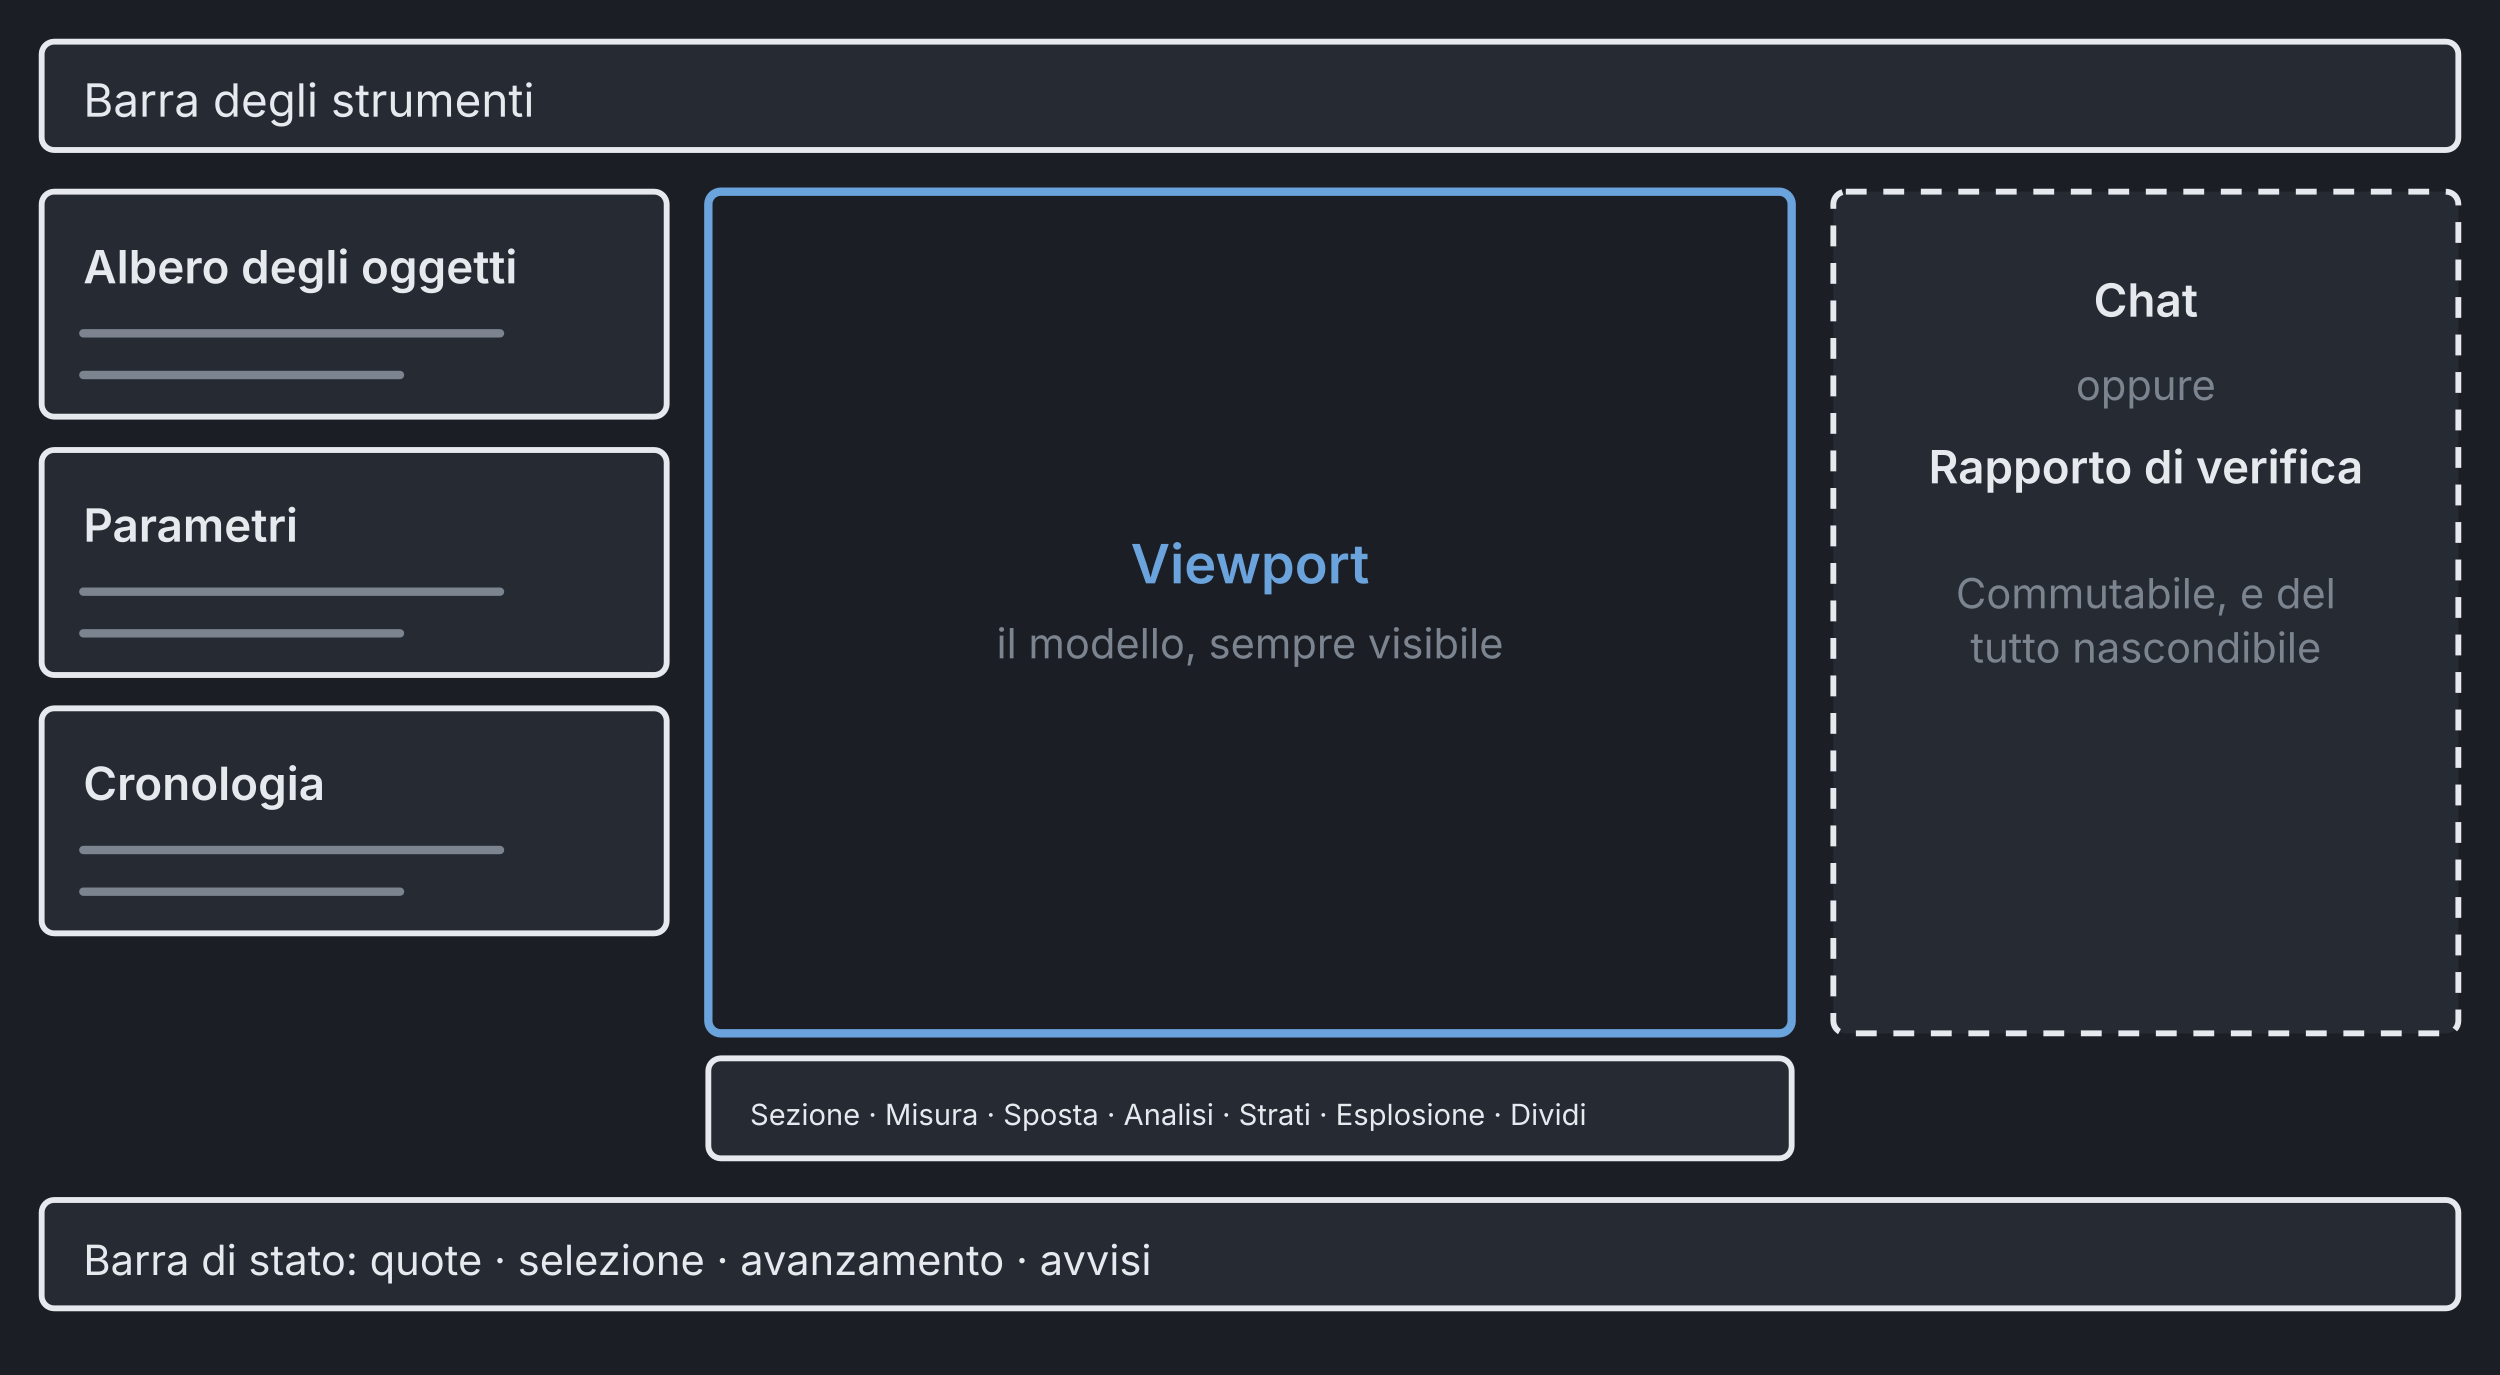
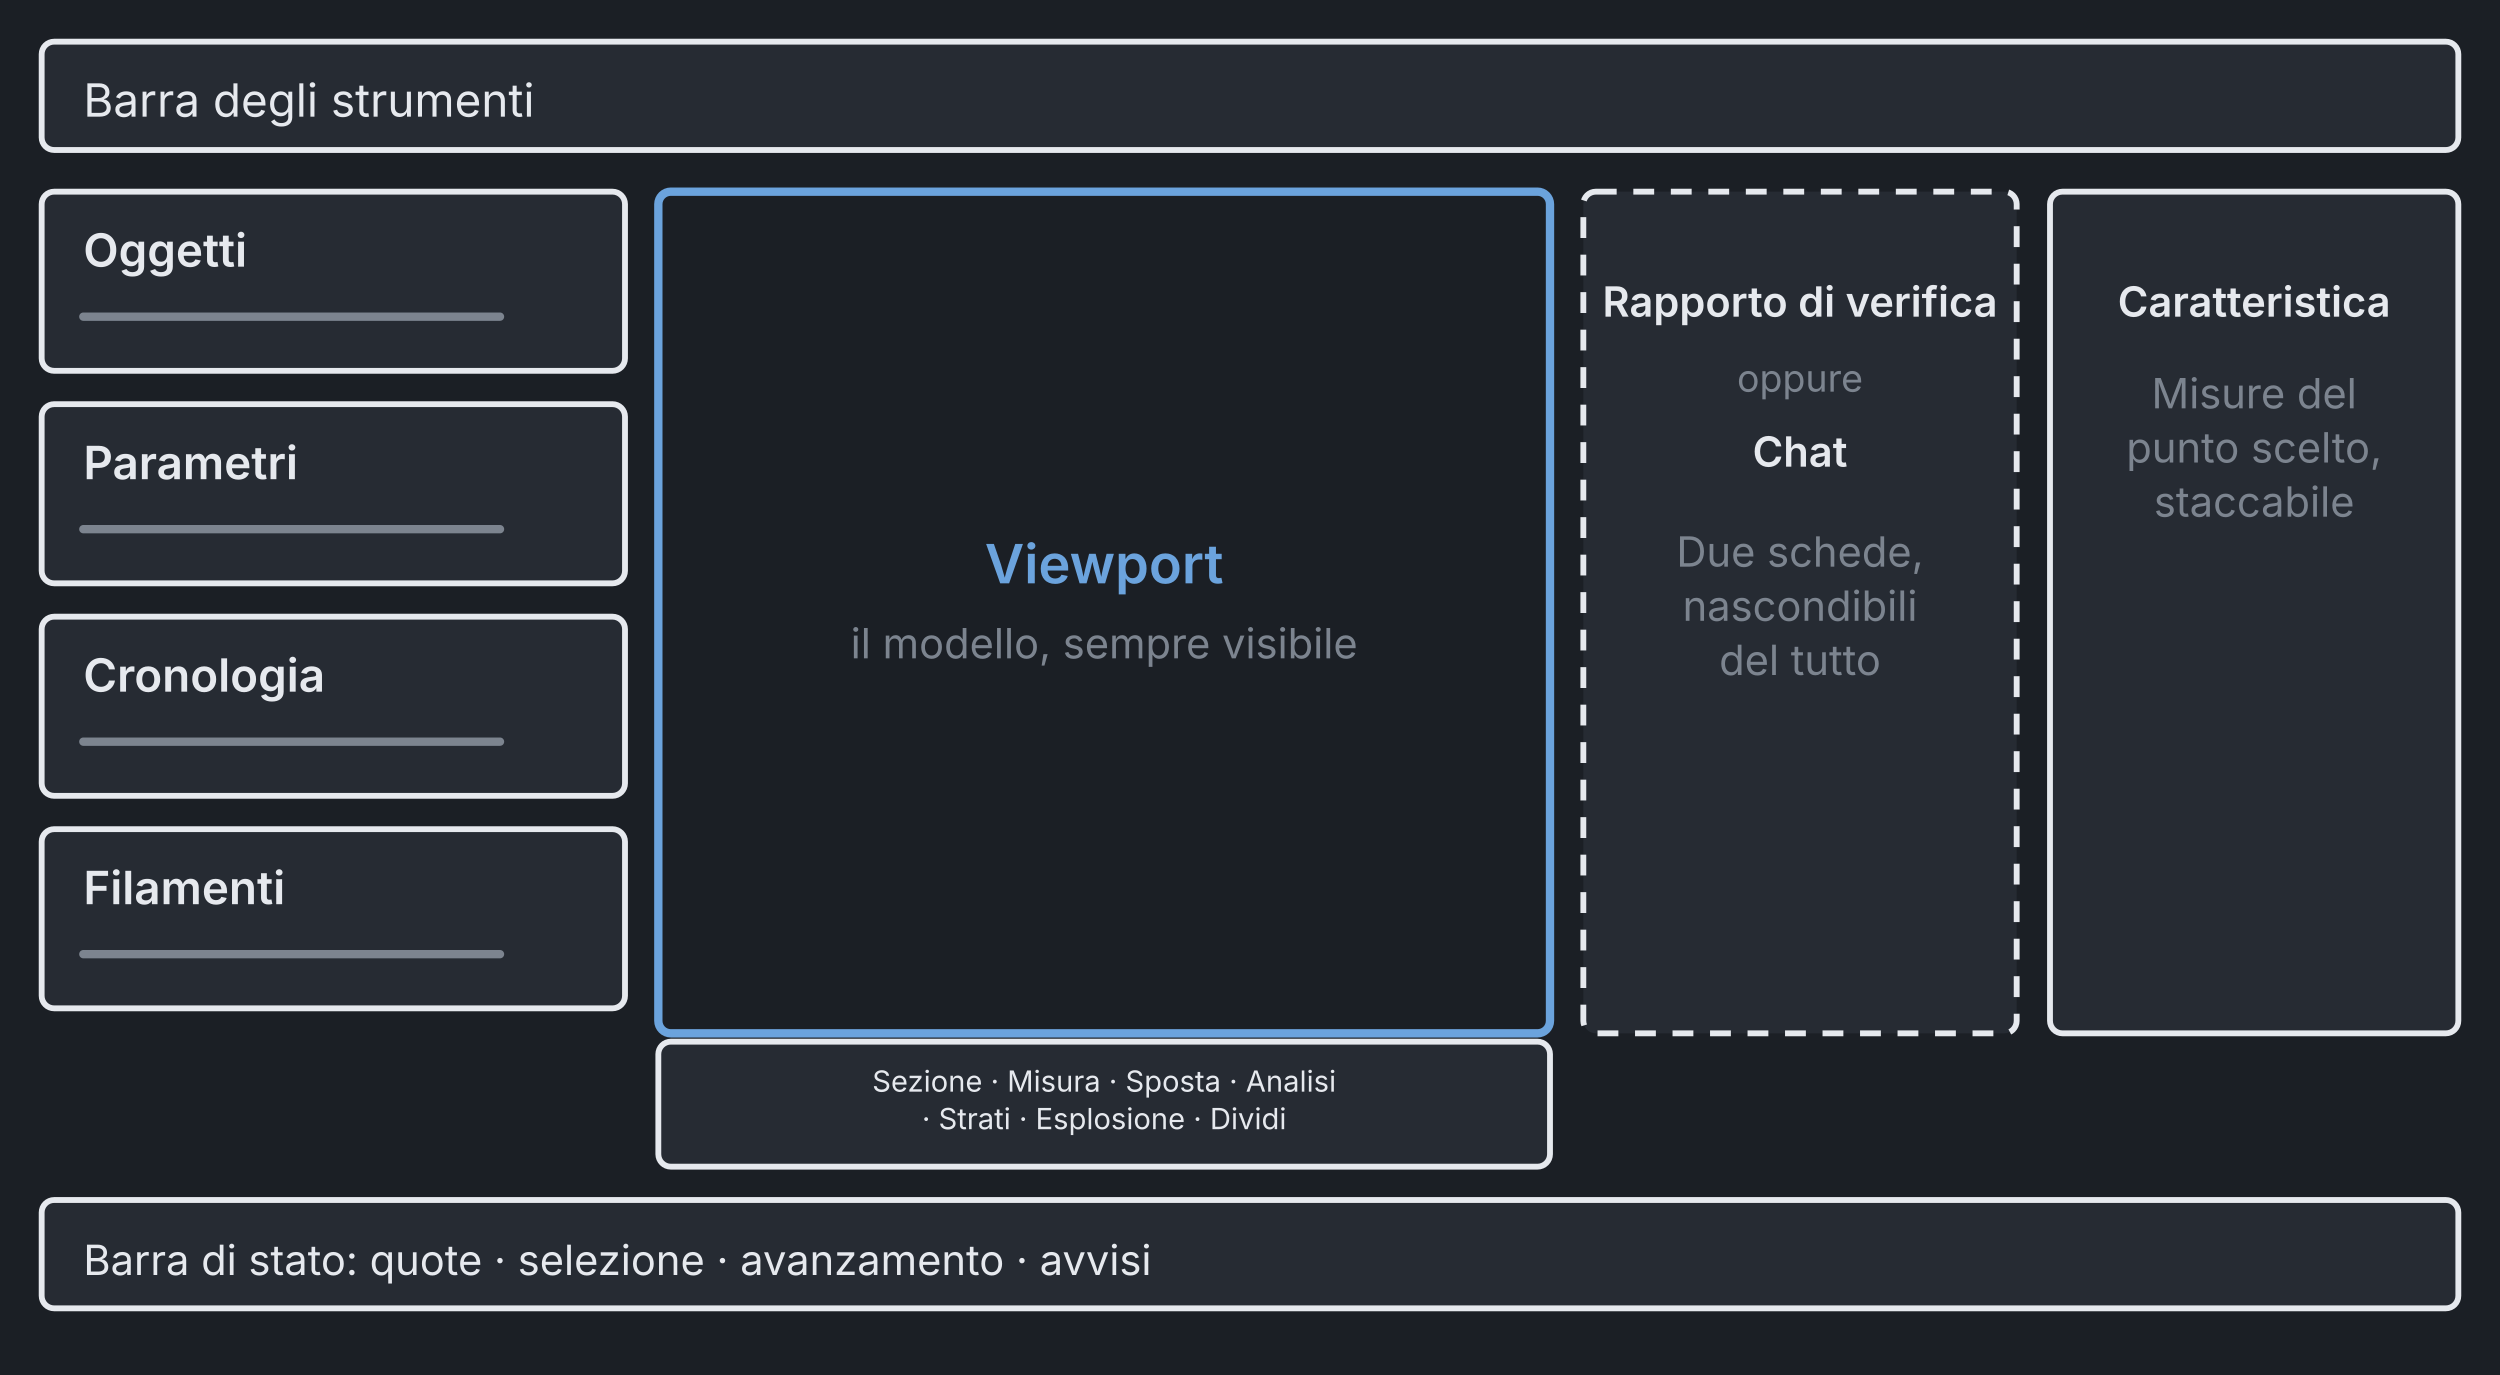
<svg xmlns="http://www.w3.org/2000/svg" viewBox="0 0 600 330" width="600" height="330">
  <rect x="0" y="0" width="600" height="330" fill="#1b1f25" />
  <rect x="10" y="10" width="580" height="26" rx="3" fill="#262b33" stroke="#e6e9ee" stroke-width="1.4" />
  <text x="20" y="28" fill="#e6e9ee" font-size="11" font-family="system-ui, -apple-system, Segoe UI, sans-serif" text-anchor="start">Barra degli strumenti</text>
-   <rect x="10" y="46" width="150" height="54" rx="3" fill="#262b33" stroke="#e6e9ee" stroke-width="1.4" />
-   <text x="20" y="68" fill="#e6e9ee" font-size="11" font-family="system-ui, -apple-system, Segoe UI, sans-serif" text-anchor="start" font-weight="600">Albero degli oggetti</text>
-   <line x1="20" y1="80" x2="120" y2="80" stroke="#7c848f" stroke-width="2" stroke-linecap="round" />
-   <line x1="20" y1="90" x2="96" y2="90" stroke="#7c848f" stroke-width="2" stroke-linecap="round" />
-   <rect x="10" y="108" width="150" height="54" rx="3" fill="#262b33" stroke="#e6e9ee" stroke-width="1.4" />
-   <text x="20" y="130" fill="#e6e9ee" font-size="11" font-family="system-ui, -apple-system, Segoe UI, sans-serif" text-anchor="start" font-weight="600">Parametri</text>
-   <line x1="20" y1="142" x2="120" y2="142" stroke="#7c848f" stroke-width="2" stroke-linecap="round" />
-   <line x1="20" y1="152" x2="96" y2="152" stroke="#7c848f" stroke-width="2" stroke-linecap="round" />
-   <rect x="10" y="170" width="150" height="54" rx="3" fill="#262b33" stroke="#e6e9ee" stroke-width="1.4" />
-   <text x="20" y="192" fill="#e6e9ee" font-size="11" font-family="system-ui, -apple-system, Segoe UI, sans-serif" text-anchor="start" font-weight="600">Cronologia</text>
-   <line x1="20" y1="204" x2="120" y2="204" stroke="#7c848f" stroke-width="2" stroke-linecap="round" />
-   <line x1="20" y1="214" x2="96" y2="214" stroke="#7c848f" stroke-width="2" stroke-linecap="round" />
-   <rect x="170" y="46" width="260" height="202" rx="3" fill="none" stroke="#6ba3dd" stroke-width="2" />
-   <text x="300" y="140" fill="#6ba3dd" font-size="13" font-family="system-ui, -apple-system, Segoe UI, sans-serif" text-anchor="middle" font-weight="600">Viewport</text>
-   <text x="300" y="158" fill="#7c848f" font-size="10" font-family="system-ui, -apple-system, Segoe UI, sans-serif" text-anchor="middle">il modello, sempre visibile</text>
-   <rect x="440" y="46" width="150" height="202" rx="3" fill="#262b33" stroke="#e6e9ee" stroke-width="1.4" stroke-dasharray="5 4" />
-   <text x="515" y="76" fill="#e6e9ee" font-size="11" font-family="system-ui, -apple-system, Segoe UI, sans-serif" text-anchor="middle" font-weight="600">Chat</text>
-   <text x="515" y="96" fill="#7c848f" font-size="10" font-family="system-ui, -apple-system, Segoe UI, sans-serif" text-anchor="middle">oppure</text>
-   <text x="515" y="116" fill="#e6e9ee" font-size="11" font-family="system-ui, -apple-system, Segoe UI, sans-serif" text-anchor="middle" font-weight="600">Rapporto di verifica</text>
-   <text x="515" y="146" fill="#7c848f" font-size="10" font-family="system-ui, -apple-system, Segoe UI, sans-serif" text-anchor="middle">Commutabile, e del</text>
-   <text x="515" y="159" fill="#7c848f" font-size="10" font-family="system-ui, -apple-system, Segoe UI, sans-serif" text-anchor="middle">tutto nascondibile</text>
-   <rect x="170" y="254" width="260" height="24" rx="3" fill="#262b33" stroke="#e6e9ee" stroke-width="1.4" />
-   <text x="180" y="270" fill="#e6e9ee" font-size="7" font-family="system-ui, -apple-system, Segoe UI, sans-serif" text-anchor="start">Sezione · Misura · Sposta · Analisi · Strati · Esplosione · Dividi</text>
+   <rect x="10" y="46" width="140" height="43" rx="3" fill="#262b33" stroke="#e6e9ee" stroke-width="1.4" />
+   <text x="20" y="64" fill="#e6e9ee" font-size="11" font-family="system-ui, -apple-system, Segoe UI, sans-serif" text-anchor="start" font-weight="600">Oggetti</text>
+   <line x1="20" y1="76" x2="120" y2="76" stroke="#7c848f" stroke-width="2" stroke-linecap="round" />
+   <rect x="10" y="97" width="140" height="43" rx="3" fill="#262b33" stroke="#e6e9ee" stroke-width="1.4" />
+   <text x="20" y="115" fill="#e6e9ee" font-size="11" font-family="system-ui, -apple-system, Segoe UI, sans-serif" text-anchor="start" font-weight="600">Parametri</text>
+   <line x1="20" y1="127" x2="120" y2="127" stroke="#7c848f" stroke-width="2" stroke-linecap="round" />
+   <rect x="10" y="148" width="140" height="43" rx="3" fill="#262b33" stroke="#e6e9ee" stroke-width="1.4" />
+   <text x="20" y="166" fill="#e6e9ee" font-size="11" font-family="system-ui, -apple-system, Segoe UI, sans-serif" text-anchor="start" font-weight="600">Cronologia</text>
+   <line x1="20" y1="178" x2="120" y2="178" stroke="#7c848f" stroke-width="2" stroke-linecap="round" />
+   <rect x="10" y="199" width="140" height="43" rx="3" fill="#262b33" stroke="#e6e9ee" stroke-width="1.4" />
+   <text x="20" y="217" fill="#e6e9ee" font-size="11" font-family="system-ui, -apple-system, Segoe UI, sans-serif" text-anchor="start" font-weight="600">Filamenti</text>
+   <line x1="20" y1="229" x2="120" y2="229" stroke="#7c848f" stroke-width="2" stroke-linecap="round" />
+   <rect x="158" y="46" width="214" height="202" rx="3" fill="none" stroke="#6ba3dd" stroke-width="2" />
+   <text x="265" y="140" fill="#6ba3dd" font-size="13" font-family="system-ui, -apple-system, Segoe UI, sans-serif" text-anchor="middle" font-weight="600">Viewport</text>
+   <text x="265" y="158" fill="#7c848f" font-size="10" font-family="system-ui, -apple-system, Segoe UI, sans-serif" text-anchor="middle">il modello, sempre visibile</text>
+   <rect x="380" y="46" width="104" height="202" rx="3" fill="#262b33" stroke="#e6e9ee" stroke-width="1.4" stroke-dasharray="5 4" />
+   <text x="432" y="76" fill="#e6e9ee" font-size="10" font-family="system-ui, -apple-system, Segoe UI, sans-serif" text-anchor="middle" font-weight="600">Rapporto di verifica</text>
+   <text x="432" y="94" fill="#7c848f" font-size="9" font-family="system-ui, -apple-system, Segoe UI, sans-serif" text-anchor="middle">oppure</text>
+   <text x="432" y="112" fill="#e6e9ee" font-size="10" font-family="system-ui, -apple-system, Segoe UI, sans-serif" text-anchor="middle" font-weight="600">Chat</text>
+   <text x="432" y="136" fill="#7c848f" font-size="10" font-family="system-ui, -apple-system, Segoe UI, sans-serif" text-anchor="middle">Due schede,</text>
+   <text x="432" y="149" fill="#7c848f" font-size="10" font-family="system-ui, -apple-system, Segoe UI, sans-serif" text-anchor="middle">nascondibili</text>
+   <text x="432" y="162" fill="#7c848f" font-size="10" font-family="system-ui, -apple-system, Segoe UI, sans-serif" text-anchor="middle">del tutto</text>
+   <rect x="492" y="46" width="98" height="202" rx="3" fill="#262b33" stroke="#e6e9ee" stroke-width="1.4" />
+   <text x="541" y="76" fill="#e6e9ee" font-size="10" font-family="system-ui, -apple-system, Segoe UI, sans-serif" text-anchor="middle" font-weight="600">Caratteristica</text>
+   <text x="541" y="98" fill="#7c848f" font-size="10" font-family="system-ui, -apple-system, Segoe UI, sans-serif" text-anchor="middle">Misure del</text>
+   <text x="541" y="111" fill="#7c848f" font-size="10" font-family="system-ui, -apple-system, Segoe UI, sans-serif" text-anchor="middle">punto scelto,</text>
+   <text x="541" y="124" fill="#7c848f" font-size="10" font-family="system-ui, -apple-system, Segoe UI, sans-serif" text-anchor="middle">staccabile</text>
+   <rect x="158" y="250" width="214" height="30" rx="3" fill="#262b33" stroke="#e6e9ee" stroke-width="1.4" />
+   <text x="265" y="262" fill="#e6e9ee" font-size="7" font-family="system-ui, -apple-system, Segoe UI, sans-serif" text-anchor="middle">Sezione · Misura · Sposta · Analisi</text>
+   <text x="265" y="271" fill="#e6e9ee" font-size="7" font-family="system-ui, -apple-system, Segoe UI, sans-serif" text-anchor="middle">· Strati · Esplosione · Dividi</text>
  <rect x="10" y="288" width="580" height="26" rx="3" fill="#262b33" stroke="#e6e9ee" stroke-width="1.4" />
  <text x="20" y="306" fill="#e6e9ee" font-size="10" font-family="system-ui, -apple-system, Segoe UI, sans-serif" text-anchor="start">Barra di stato: quote · selezione · avanzamento · avvisi</text>
</svg>
